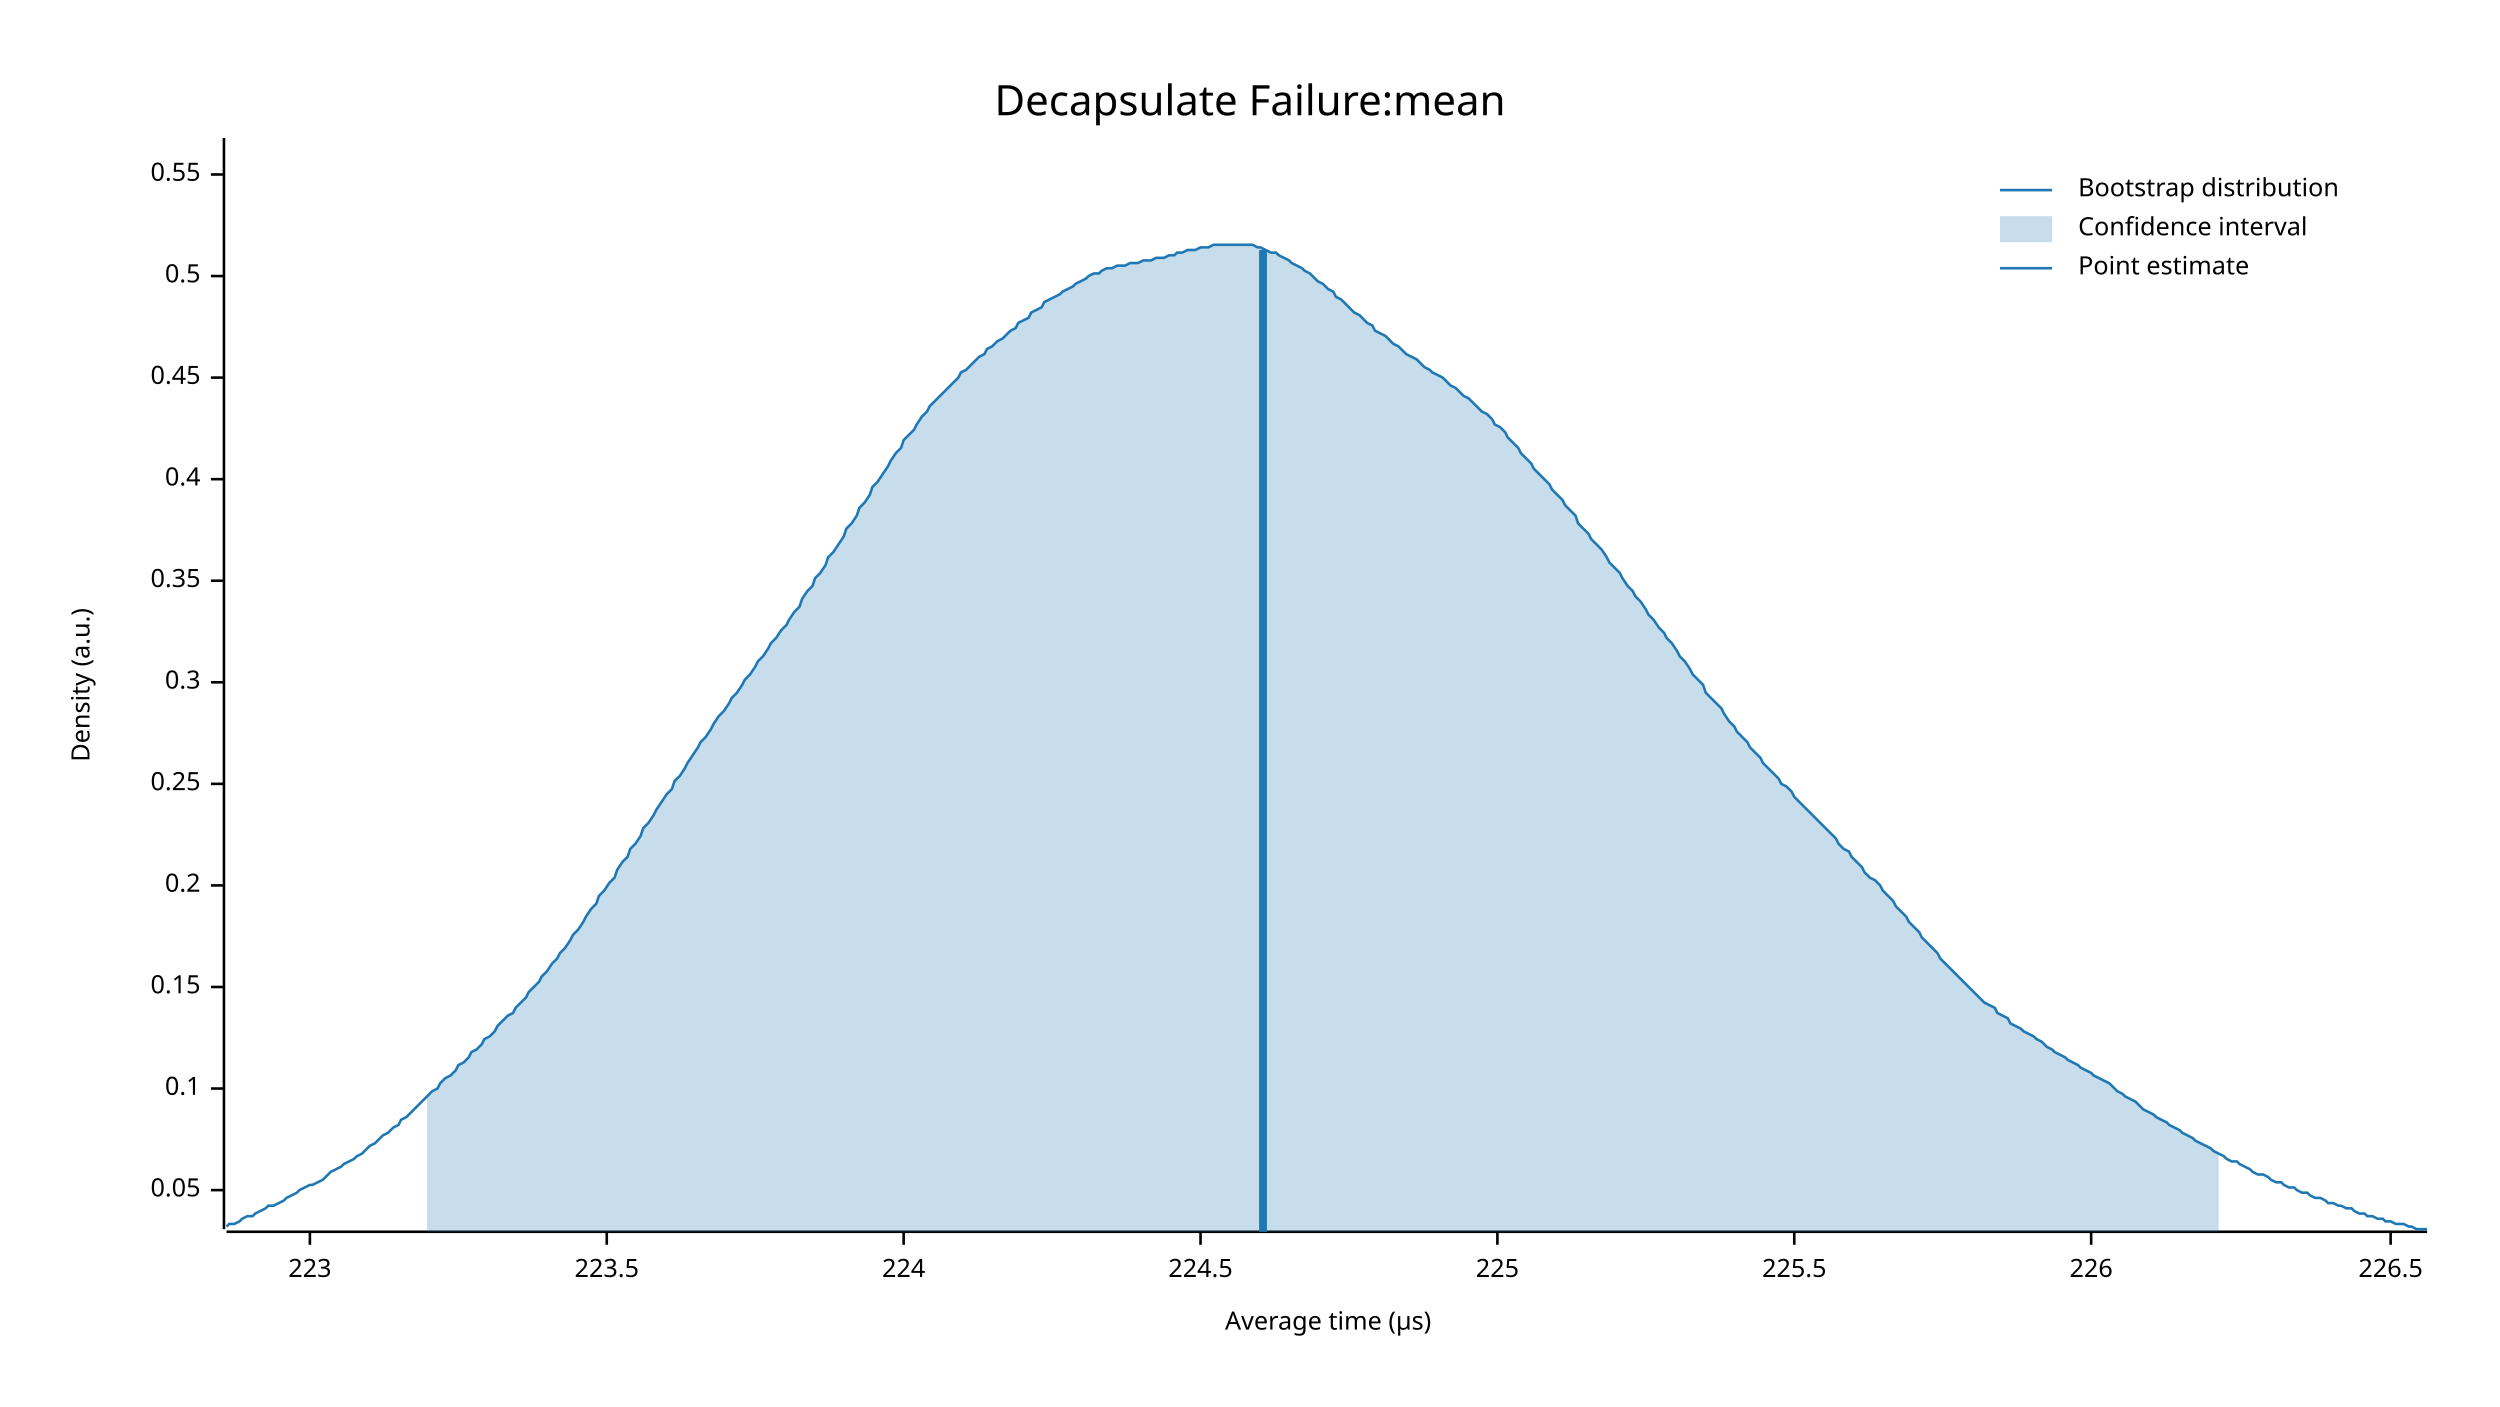
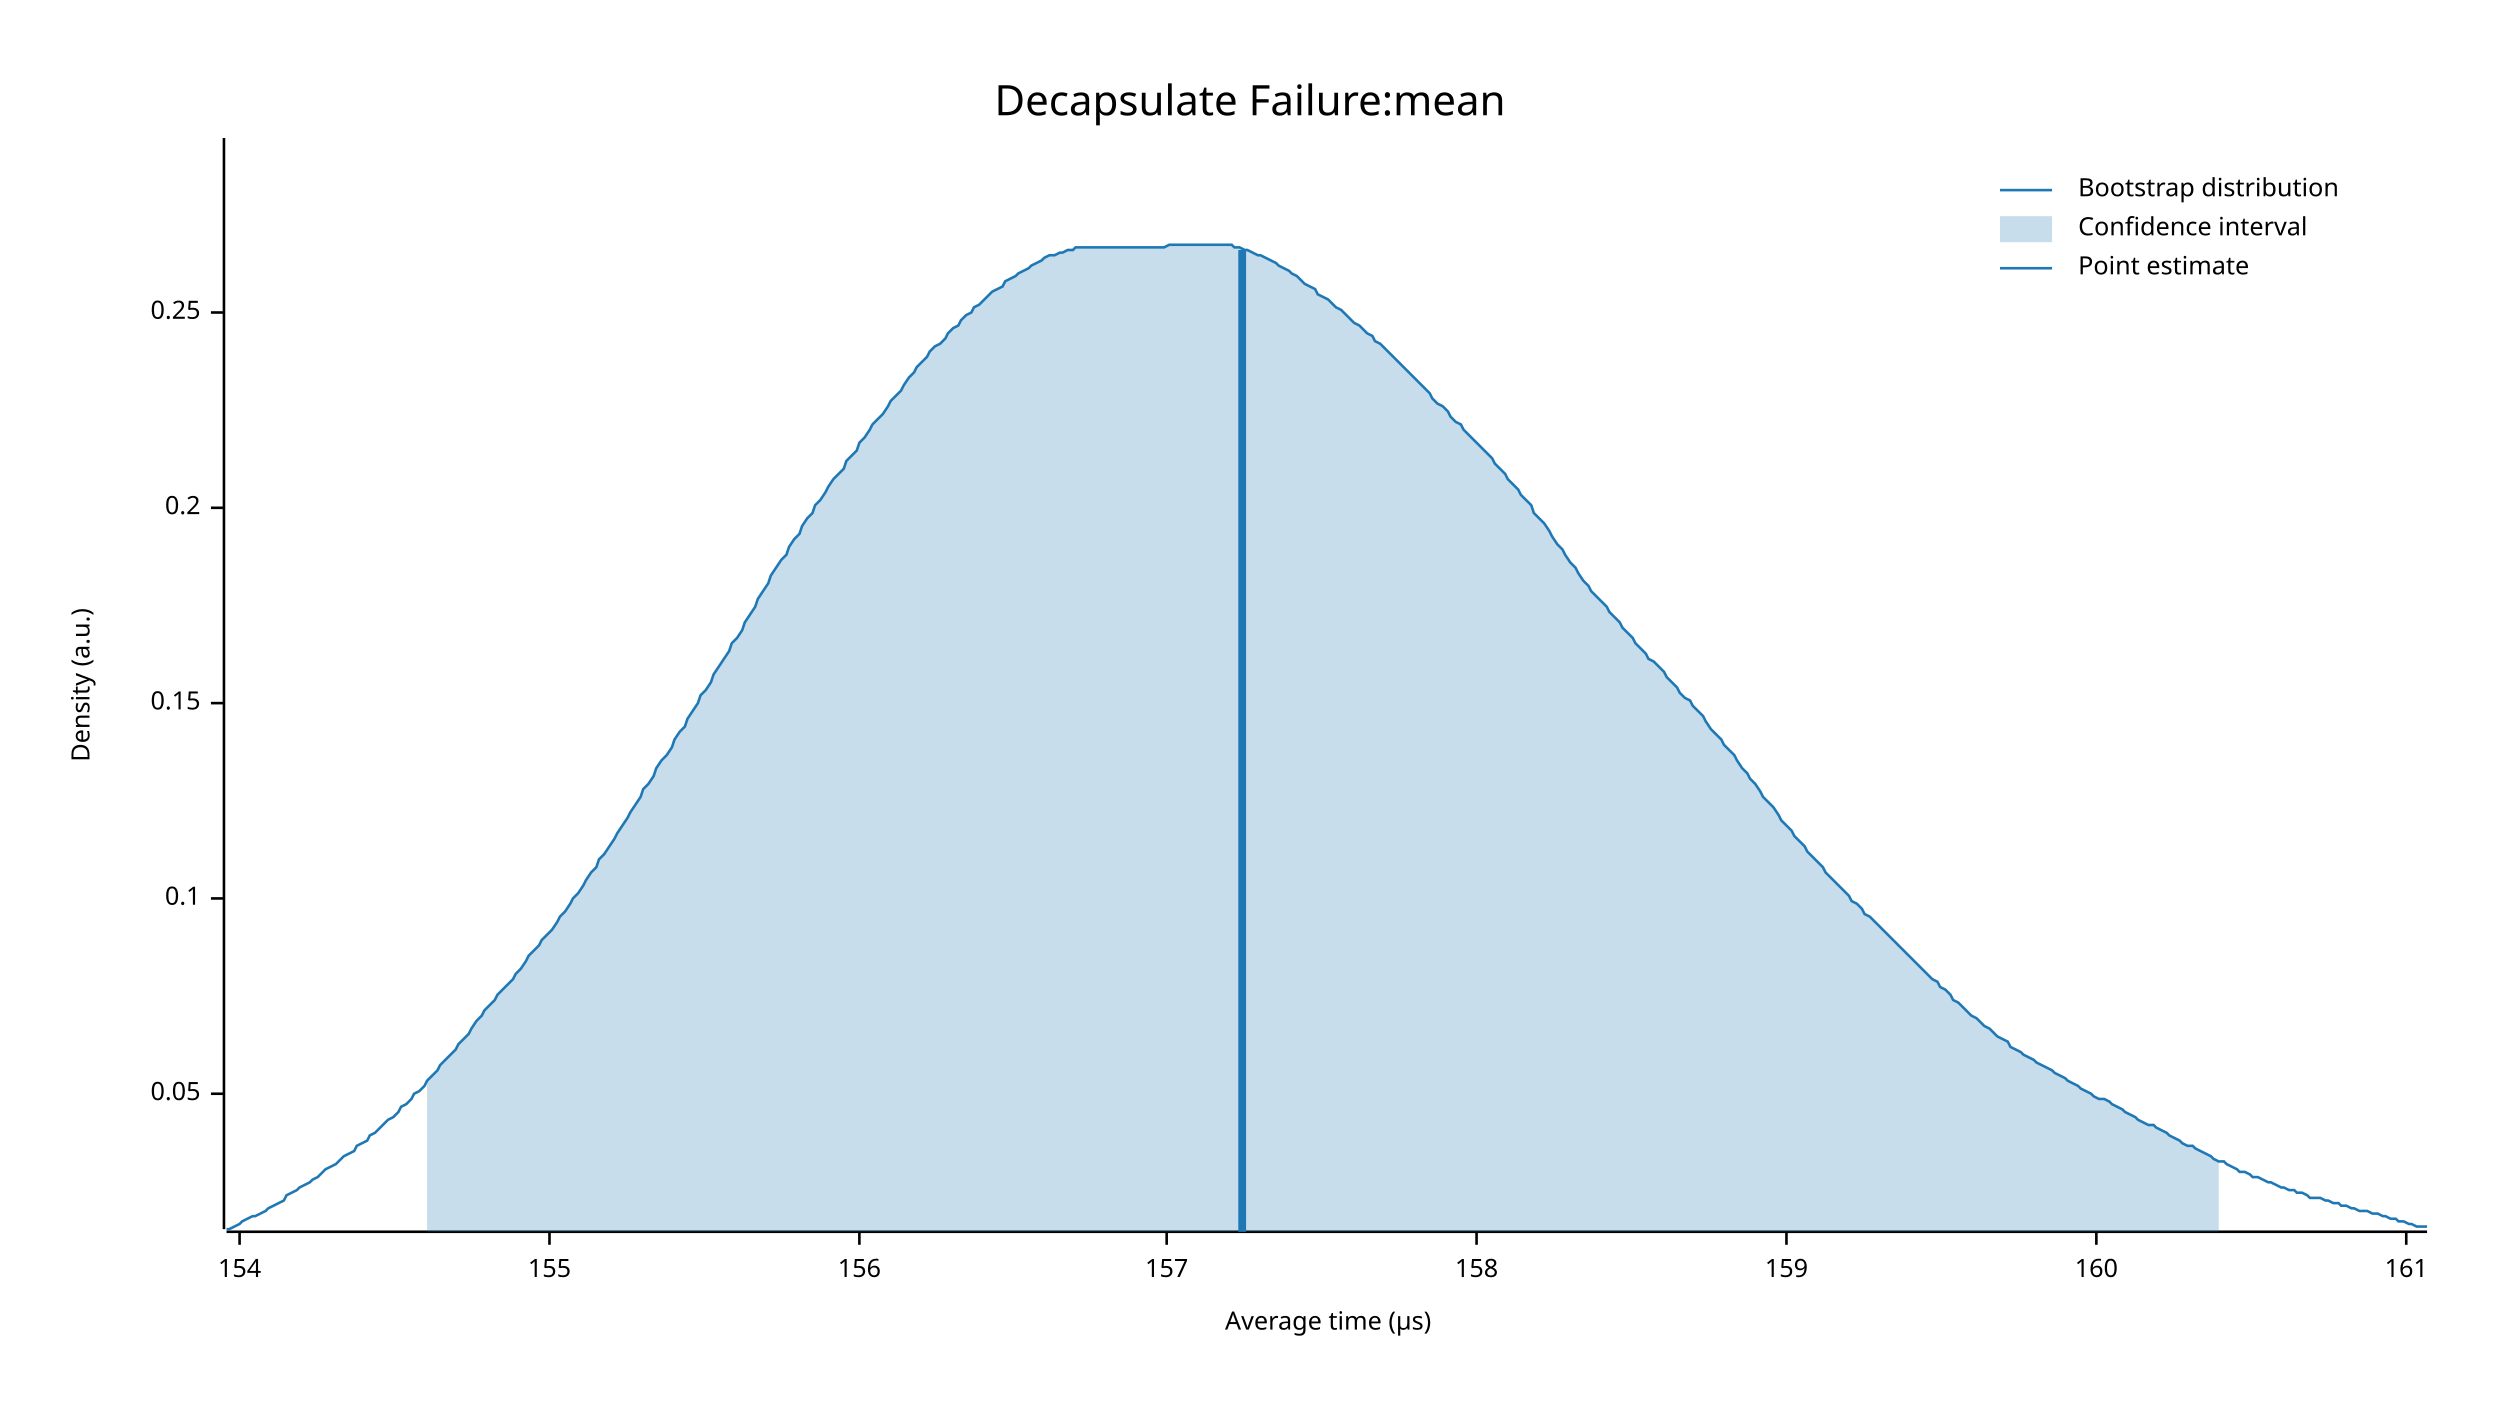
<svg xmlns="http://www.w3.org/2000/svg" width="960" height="540" viewBox="0 0 960 540">
  <text x="480" y="32" dy="0.76em" text-anchor="middle" font-family="sans-serif" font-size="16.129" opacity="1" fill="#000000">
Decapsulate Failure:mean
</text>
  <text x="27" y="263" dy="0.76em" text-anchor="middle" font-family="sans-serif" font-size="9.677" opacity="1" fill="#000000" transform="rotate(270, 27, 263)">
Density (a.u.)
</text>
  <text x="510" y="513" dy="-0.5ex" text-anchor="middle" font-family="sans-serif" font-size="9.677" opacity="1" fill="#000000">
Average time (µs)
</text>
  <polyline fill="none" opacity="1" stroke="#000000" stroke-width="1" points="86,53 86,472 " />
-   <text x="77" y="457" dy="0.5ex" text-anchor="end" font-family="sans-serif" font-size="9.677" opacity="1" fill="#000000">
+   <text x="77" y="420" dy="0.5ex" text-anchor="end" font-family="sans-serif" font-size="9.677" opacity="1" fill="#000000">
0.05
</text>
-   <polyline fill="none" opacity="1" stroke="#000000" stroke-width="1" points="81,457 86,457 " />
-   <text x="77" y="418" dy="0.5ex" text-anchor="end" font-family="sans-serif" font-size="9.677" opacity="1" fill="#000000">
+   <polyline fill="none" opacity="1" stroke="#000000" stroke-width="1" points="81,420 86,420 " />
+   <text x="77" y="345" dy="0.5ex" text-anchor="end" font-family="sans-serif" font-size="9.677" opacity="1" fill="#000000">
0.1
</text>
-   <polyline fill="none" opacity="1" stroke="#000000" stroke-width="1" points="81,418 86,418 " />
-   <text x="77" y="379" dy="0.5ex" text-anchor="end" font-family="sans-serif" font-size="9.677" opacity="1" fill="#000000">
+   <polyline fill="none" opacity="1" stroke="#000000" stroke-width="1" points="81,345 86,345 " />
+   <text x="77" y="270" dy="0.5ex" text-anchor="end" font-family="sans-serif" font-size="9.677" opacity="1" fill="#000000">
0.15
</text>
-   <polyline fill="none" opacity="1" stroke="#000000" stroke-width="1" points="81,379 86,379 " />
-   <text x="77" y="340" dy="0.5ex" text-anchor="end" font-family="sans-serif" font-size="9.677" opacity="1" fill="#000000">
+   <polyline fill="none" opacity="1" stroke="#000000" stroke-width="1" points="81,270 86,270 " />
+   <text x="77" y="195" dy="0.5ex" text-anchor="end" font-family="sans-serif" font-size="9.677" opacity="1" fill="#000000">
0.2
</text>
-   <polyline fill="none" opacity="1" stroke="#000000" stroke-width="1" points="81,340 86,340 " />
-   <text x="77" y="301" dy="0.5ex" text-anchor="end" font-family="sans-serif" font-size="9.677" opacity="1" fill="#000000">
+   <polyline fill="none" opacity="1" stroke="#000000" stroke-width="1" points="81,195 86,195 " />
+   <text x="77" y="120" dy="0.5ex" text-anchor="end" font-family="sans-serif" font-size="9.677" opacity="1" fill="#000000">
0.25
</text>
-   <polyline fill="none" opacity="1" stroke="#000000" stroke-width="1" points="81,301 86,301 " />
-   <text x="77" y="262" dy="0.5ex" text-anchor="end" font-family="sans-serif" font-size="9.677" opacity="1" fill="#000000">
- 0.3
+   <polyline fill="none" opacity="1" stroke="#000000" stroke-width="1" points="81,120 86,120 " />
+   <polyline fill="none" opacity="1" stroke="#000000" stroke-width="1" points="87,473 932,473 " />
+   <text x="92" y="483" dy="0.76em" text-anchor="middle" font-family="sans-serif" font-size="9.677" opacity="1" fill="#000000">
+ 154
</text>
-   <polyline fill="none" opacity="1" stroke="#000000" stroke-width="1" points="81,262 86,262 " />
-   <text x="77" y="223" dy="0.5ex" text-anchor="end" font-family="sans-serif" font-size="9.677" opacity="1" fill="#000000">
- 0.35
+   <polyline fill="none" opacity="1" stroke="#000000" stroke-width="1" points="92,473 92,478 " />
+   <text x="211" y="483" dy="0.76em" text-anchor="middle" font-family="sans-serif" font-size="9.677" opacity="1" fill="#000000">
+ 155
</text>
-   <polyline fill="none" opacity="1" stroke="#000000" stroke-width="1" points="81,223 86,223 " />
-   <text x="77" y="184" dy="0.5ex" text-anchor="end" font-family="sans-serif" font-size="9.677" opacity="1" fill="#000000">
- 0.4
+   <polyline fill="none" opacity="1" stroke="#000000" stroke-width="1" points="211,473 211,478 " />
+   <text x="330" y="483" dy="0.76em" text-anchor="middle" font-family="sans-serif" font-size="9.677" opacity="1" fill="#000000">
+ 156
</text>
-   <polyline fill="none" opacity="1" stroke="#000000" stroke-width="1" points="81,184 86,184 " />
-   <text x="77" y="145" dy="0.5ex" text-anchor="end" font-family="sans-serif" font-size="9.677" opacity="1" fill="#000000">
- 0.45
+   <polyline fill="none" opacity="1" stroke="#000000" stroke-width="1" points="330,473 330,478 " />
+   <text x="448" y="483" dy="0.76em" text-anchor="middle" font-family="sans-serif" font-size="9.677" opacity="1" fill="#000000">
+ 157
</text>
-   <polyline fill="none" opacity="1" stroke="#000000" stroke-width="1" points="81,145 86,145 " />
-   <text x="77" y="106" dy="0.5ex" text-anchor="end" font-family="sans-serif" font-size="9.677" opacity="1" fill="#000000">
- 0.5
+   <polyline fill="none" opacity="1" stroke="#000000" stroke-width="1" points="448,473 448,478 " />
+   <text x="567" y="483" dy="0.76em" text-anchor="middle" font-family="sans-serif" font-size="9.677" opacity="1" fill="#000000">
+ 158
</text>
-   <polyline fill="none" opacity="1" stroke="#000000" stroke-width="1" points="81,106 86,106 " />
-   <text x="77" y="67" dy="0.5ex" text-anchor="end" font-family="sans-serif" font-size="9.677" opacity="1" fill="#000000">
- 0.55
+   <polyline fill="none" opacity="1" stroke="#000000" stroke-width="1" points="567,473 567,478 " />
+   <text x="686" y="483" dy="0.76em" text-anchor="middle" font-family="sans-serif" font-size="9.677" opacity="1" fill="#000000">
+ 159
</text>
-   <polyline fill="none" opacity="1" stroke="#000000" stroke-width="1" points="81,67 86,67 " />
-   <polyline fill="none" opacity="1" stroke="#000000" stroke-width="1" points="87,473 932,473 " />
-   <text x="119" y="483" dy="0.76em" text-anchor="middle" font-family="sans-serif" font-size="9.677" opacity="1" fill="#000000">
- 223
+   <polyline fill="none" opacity="1" stroke="#000000" stroke-width="1" points="686,473 686,478 " />
+   <text x="805" y="483" dy="0.76em" text-anchor="middle" font-family="sans-serif" font-size="9.677" opacity="1" fill="#000000">
+ 160
</text>
-   <polyline fill="none" opacity="1" stroke="#000000" stroke-width="1" points="119,473 119,478 " />
-   <text x="233" y="483" dy="0.76em" text-anchor="middle" font-family="sans-serif" font-size="9.677" opacity="1" fill="#000000">
- 223.5
+   <polyline fill="none" opacity="1" stroke="#000000" stroke-width="1" points="805,473 805,478 " />
+   <text x="924" y="483" dy="0.76em" text-anchor="middle" font-family="sans-serif" font-size="9.677" opacity="1" fill="#000000">
+ 161
</text>
-   <polyline fill="none" opacity="1" stroke="#000000" stroke-width="1" points="233,473 233,478 " />
-   <text x="347" y="483" dy="0.76em" text-anchor="middle" font-family="sans-serif" font-size="9.677" opacity="1" fill="#000000">
- 224
- </text>
-   <polyline fill="none" opacity="1" stroke="#000000" stroke-width="1" points="347,473 347,478 " />
-   <text x="461" y="483" dy="0.76em" text-anchor="middle" font-family="sans-serif" font-size="9.677" opacity="1" fill="#000000">
- 224.5
- </text>
-   <polyline fill="none" opacity="1" stroke="#000000" stroke-width="1" points="461,473 461,478 " />
-   <text x="575" y="483" dy="0.76em" text-anchor="middle" font-family="sans-serif" font-size="9.677" opacity="1" fill="#000000">
- 225
- </text>
-   <polyline fill="none" opacity="1" stroke="#000000" stroke-width="1" points="575,473 575,478 " />
-   <text x="689" y="483" dy="0.76em" text-anchor="middle" font-family="sans-serif" font-size="9.677" opacity="1" fill="#000000">
- 225.5
- </text>
-   <polyline fill="none" opacity="1" stroke="#000000" stroke-width="1" points="689,473 689,478 " />
-   <text x="803" y="483" dy="0.76em" text-anchor="middle" font-family="sans-serif" font-size="9.677" opacity="1" fill="#000000">
- 226
- </text>
-   <polyline fill="none" opacity="1" stroke="#000000" stroke-width="1" points="803,473 803,478 " />
-   <text x="918" y="483" dy="0.76em" text-anchor="middle" font-family="sans-serif" font-size="9.677" opacity="1" fill="#000000">
- 226.5
- </text>
-   <polyline fill="none" opacity="1" stroke="#000000" stroke-width="1" points="918,473 918,478 " />
-   <polyline fill="none" opacity="1" stroke="#1F78B4" stroke-width="1" points="87,471 88,470 90,470 92,469 93,468 95,467 97,467 98,466 100,465 102,464 103,463 105,463 107,462 109,461 110,460 112,459 114,458 115,457 117,456 119,455 120,455 122,454 124,453 125,452 127,450 129,449 131,448 132,447 134,446 136,445 137,444 139,443 141,441 142,440 144,439 146,437 147,436 149,435 151,433 153,432 154,430 156,429 158,427 159,426 161,424 163,422 164,421 166,419 168,418 169,416 171,414 173,413 175,411 176,409 178,408 180,406 181,404 183,403 185,401 186,399 188,398 190,396 191,394 193,392 195,390 197,389 198,387 200,385 202,383 203,381 205,379 207,377 208,375 210,373 212,370 214,368 215,366 217,364 219,361 220,359 222,357 224,354 225,352 227,349 229,347 230,344 232,342 234,339 236,337 237,334 239,331 241,329 242,326 244,324 246,321 247,318 249,316 251,313 252,311 254,308 256,305 258,303 259,300 261,298 263,295 264,293 266,290 268,287 269,285 271,283 273,280 274,278 276,275 278,273 280,270 281,268 283,266 285,263 286,261 288,259 290,256 291,254 293,252 295,249 296,247 298,245 300,242 302,240 303,238 305,235 307,233 308,230 310,227 312,225 313,222 315,220 317,217 318,214 320,212 322,209 324,206 325,203 327,201 329,198 330,195 332,193 334,190 335,187 337,185 339,182 341,179 342,177 344,174 346,172 347,169 349,167 351,165 352,163 354,160 356,158 357,156 359,154 361,152 363,150 364,149 366,147 368,145 369,143 371,142 373,140 374,139 376,137 378,136 379,134 381,133 383,131 385,130 386,129 388,127 390,126 391,124 393,123 395,122 396,120 398,119 400,118 401,116 403,115 405,114 407,113 408,112 410,111 412,110 413,109 415,108 417,107 418,106 420,105 422,105 423,104 425,103 427,103 429,102 430,102 432,102 434,101 435,101 437,101 439,100 440,100 442,100 444,99 445,99 447,99 449,98 451,98 452,97 454,97 456,96 457,96 459,96 461,95 462,95 464,95 466,94 468,94 469,94 471,94 473,94 474,94 476,94 478,94 479,94 481,94 483,95 484,95 486,96 488,97 490,97 491,98 493,99 495,100 496,101 498,102 500,103 501,104 503,105 505,107 506,108 508,109 510,111 512,112 513,114 515,115 517,117 518,118 520,120 522,121 523,122 525,124 527,125 528,127 530,128 532,129 534,131 535,132 537,133 539,135 540,136 542,137 544,138 545,139 547,141 549,142 550,143 552,144 554,145 556,147 557,148 559,149 561,151 562,152 564,153 566,155 567,156 569,158 571,159 573,161 574,163 576,164 578,166 579,168 581,170 583,172 584,174 586,176 588,178 589,180 591,182 593,184 595,186 596,188 598,190 600,192 601,194 603,196 605,198 606,201 608,203 610,205 611,207 613,209 615,211 617,214 618,216 620,218 622,220 623,222 625,225 627,227 628,229 630,231 632,234 633,236 635,238 637,241 639,243 640,245 642,247 644,250 645,252 647,254 649,257 650,259 652,261 654,263 655,266 657,268 659,270 661,272 662,274 664,277 666,279 667,281 669,283 671,285 672,287 674,289 676,291 677,293 679,295 681,297 683,299 684,301 686,302 688,304 689,306 691,308 693,310 694,311 696,313 698,315 700,317 701,318 703,320 705,322 706,324 708,326 710,327 711,329 713,331 715,333 716,335 718,337 720,338 722,340 723,342 725,344 727,346 728,348 730,350 732,352 733,354 735,356 737,358 738,360 740,362 742,364 744,366 745,368 747,370 749,372 750,373 752,375 754,377 755,378 757,380 759,382 760,383 762,385 764,386 766,387 767,389 769,390 771,391 772,393 774,394 776,395 777,396 779,397 781,398 782,399 784,400 786,402 788,403 789,404 791,405 793,406 794,407 796,408 798,409 799,410 801,411 803,412 804,413 806,414 808,415 810,416 811,417 813,419 815,420 816,421 818,422 820,423 821,424 823,426 825,427 827,428 828,429 830,430 832,431 833,432 835,433 837,434 838,435 840,436 842,437 843,438 845,439 847,440 849,441 850,442 852,443 854,444 855,445 857,446 859,446 860,447 862,448 864,449 865,450 867,451 869,451 871,452 872,453 874,454 876,454 877,455 879,456 881,456 882,457 884,458 886,458 887,459 889,460 891,460 893,461 894,462 896,462 898,463 899,463 901,464 903,464 904,465 906,466 908,466 909,467 911,467 913,468 915,468 916,469 918,469 920,470 921,470 923,470 925,471 926,471 928,472 930,472 932,472 " />
-   <polygon opacity="0.25" fill="#1F78B4" points="164,421 166,419 168,418 169,416 171,414 173,413 175,411 176,409 178,408 180,406 181,404 183,403 185,401 186,399 188,398 190,396 191,394 193,392 195,390 197,389 198,387 200,385 202,383 203,381 205,379 207,377 208,375 210,373 212,370 214,368 215,366 217,364 219,361 220,359 222,357 224,354 225,352 227,349 229,347 230,344 232,342 234,339 236,337 237,334 239,331 241,329 242,326 244,324 246,321 247,318 249,316 251,313 252,311 254,308 256,305 258,303 259,300 261,298 263,295 264,293 266,290 268,287 269,285 271,283 273,280 274,278 276,275 278,273 280,270 281,268 283,266 285,263 286,261 288,259 290,256 291,254 293,252 295,249 296,247 298,245 300,242 302,240 303,238 305,235 307,233 308,230 310,227 312,225 313,222 315,220 317,217 318,214 320,212 322,209 324,206 325,203 327,201 329,198 330,195 332,193 334,190 335,187 337,185 339,182 341,179 342,177 344,174 346,172 347,169 349,167 351,165 352,163 354,160 356,158 357,156 359,154 361,152 363,150 364,149 366,147 368,145 369,143 371,142 373,140 374,139 376,137 378,136 379,134 381,133 383,131 385,130 386,129 388,127 390,126 391,124 393,123 395,122 396,120 398,119 400,118 401,116 403,115 405,114 407,113 408,112 410,111 412,110 413,109 415,108 417,107 418,106 420,105 422,105 423,104 425,103 427,103 429,102 430,102 432,102 434,101 435,101 437,101 439,100 440,100 442,100 444,99 445,99 447,99 449,98 451,98 452,97 454,97 456,96 457,96 459,96 461,95 462,95 464,95 466,94 468,94 469,94 471,94 473,94 474,94 476,94 478,94 479,94 481,94 483,95 484,95 486,96 488,97 490,97 491,98 493,99 495,100 496,101 498,102 500,103 501,104 503,105 505,107 506,108 508,109 510,111 512,112 513,114 515,115 517,117 518,118 520,120 522,121 523,122 525,124 527,125 528,127 530,128 532,129 534,131 535,132 537,133 539,135 540,136 542,137 544,138 545,139 547,141 549,142 550,143 552,144 554,145 556,147 557,148 559,149 561,151 562,152 564,153 566,155 567,156 569,158 571,159 573,161 574,163 576,164 578,166 579,168 581,170 583,172 584,174 586,176 588,178 589,180 591,182 593,184 595,186 596,188 598,190 600,192 601,194 603,196 605,198 606,201 608,203 610,205 611,207 613,209 615,211 617,214 618,216 620,218 622,220 623,222 625,225 627,227 628,229 630,231 632,234 633,236 635,238 637,241 639,243 640,245 642,247 644,250 645,252 647,254 649,257 650,259 652,261 654,263 655,266 657,268 659,270 661,272 662,274 664,277 666,279 667,281 669,283 671,285 672,287 674,289 676,291 677,293 679,295 681,297 683,299 684,301 686,302 688,304 689,306 691,308 693,310 694,311 696,313 698,315 700,317 701,318 703,320 705,322 706,324 708,326 710,327 711,329 713,331 715,333 716,335 718,337 720,338 722,340 723,342 725,344 727,346 728,348 730,350 732,352 733,354 735,356 737,358 738,360 740,362 742,364 744,366 745,368 747,370 749,372 750,373 752,375 754,377 755,378 757,380 759,382 760,383 762,385 764,386 766,387 767,389 769,390 771,391 772,393 774,394 776,395 777,396 779,397 781,398 782,399 784,400 786,402 788,403 789,404 791,405 793,406 794,407 796,408 798,409 799,410 801,411 803,412 804,413 806,414 808,415 810,416 811,417 813,419 815,420 816,421 818,422 820,423 821,424 823,426 825,427 827,428 828,429 830,430 832,431 833,432 835,433 837,434 838,435 840,436 842,437 843,438 845,439 847,440 849,441 850,442 852,443 852,473 164,473 " />
-   <polyline fill="none" opacity="1" stroke="#1F78B4" stroke-width="3" points="485,473 485,96 " />
+   <polyline fill="none" opacity="1" stroke="#000000" stroke-width="1" points="924,473 924,478 " />
+   <polyline fill="none" opacity="1" stroke="#1F78B4" stroke-width="1" points="87,472 88,472 90,471 92,470 93,469 95,468 97,467 98,467 100,466 102,465 103,464 105,463 107,462 109,461 110,459 112,458 114,457 115,456 117,455 119,454 120,453 122,452 124,450 125,449 127,448 129,447 131,445 132,444 134,443 136,442 137,440 139,439 141,438 142,436 144,435 146,433 147,432 149,430 151,429 153,427 154,425 156,424 158,422 159,420 161,419 163,417 164,415 166,413 168,411 169,409 171,407 173,405 175,403 176,401 178,399 180,397 181,395 183,392 185,390 186,388 188,386 190,384 191,382 193,380 195,378 197,376 198,374 200,372 202,369 203,367 205,365 207,363 208,361 210,359 212,357 214,354 215,352 217,350 219,347 220,345 222,343 224,340 225,338 227,335 229,333 230,330 232,328 234,325 236,322 237,320 239,317 241,314 242,312 244,309 246,306 247,303 249,301 251,298 252,295 254,292 256,290 258,287 259,284 261,281 263,279 264,276 266,273 268,270 269,267 271,265 273,262 274,259 276,256 278,253 280,250 281,247 283,245 285,242 286,239 288,236 290,233 291,230 293,227 295,224 296,221 298,218 300,215 302,213 303,210 305,207 307,205 308,202 310,199 312,197 313,194 315,192 317,189 318,187 320,184 322,182 324,180 325,177 327,175 329,173 330,170 332,168 334,165 335,163 337,161 339,159 341,156 342,154 344,152 346,150 347,148 349,145 351,143 352,141 354,139 356,137 357,135 359,133 361,132 363,130 364,128 366,126 368,125 369,123 371,121 373,120 374,118 376,117 378,115 379,114 381,112 383,111 385,110 386,108 388,107 390,106 391,105 393,104 395,103 396,102 398,101 400,100 401,99 403,98 405,98 407,97 408,97 410,96 412,96 413,95 415,95 417,95 418,95 420,95 422,95 423,95 425,95 427,95 429,95 430,95 432,95 434,95 435,95 437,95 439,95 440,95 442,95 444,95 445,95 447,95 449,94 451,94 452,94 454,94 456,94 457,94 459,94 461,94 462,94 464,94 466,94 468,94 469,94 471,94 473,94 474,95 476,95 478,96 479,96 481,97 483,98 484,98 486,99 488,100 490,101 491,102 493,103 495,104 496,105 498,106 500,108 501,109 503,110 505,111 506,113 508,114 510,115 512,117 513,118 515,119 517,121 518,122 520,124 522,125 523,126 525,128 527,129 528,131 530,132 532,134 534,136 535,137 537,139 539,141 540,142 542,144 544,146 545,147 547,149 549,151 550,153 552,155 554,156 556,158 557,160 559,162 561,163 562,165 564,167 566,169 567,170 569,172 571,174 573,176 574,178 576,180 578,182 579,184 581,186 583,188 584,190 586,192 588,194 589,197 591,199 593,201 595,204 596,206 598,209 600,211 601,213 603,216 605,218 606,220 608,223 610,225 611,227 613,229 615,231 617,233 618,235 620,237 622,239 623,241 625,243 627,245 628,247 630,249 632,251 633,253 635,254 637,256 639,258 640,260 642,262 644,264 645,266 647,268 649,269 650,271 652,273 654,275 655,277 657,280 659,282 661,284 662,286 664,288 666,290 667,292 669,295 671,297 672,299 674,301 676,304 677,306 679,308 681,310 683,313 684,315 686,317 688,319 689,321 691,323 693,325 694,327 696,329 698,331 700,333 701,335 703,337 705,339 706,340 708,342 710,344 711,346 713,347 715,349 716,351 718,352 720,354 722,356 723,357 725,359 727,361 728,362 730,364 732,366 733,367 735,369 737,371 738,372 740,374 742,376 744,377 745,379 747,380 749,382 750,384 752,385 754,387 755,388 757,390 759,391 760,392 762,394 764,395 766,397 767,398 769,399 771,400 772,402 774,403 776,404 777,405 779,406 781,407 782,408 784,409 786,410 788,411 789,412 791,413 793,414 794,415 796,416 798,417 799,418 801,419 803,420 804,421 806,422 808,422 810,423 811,424 813,425 815,426 816,427 818,428 820,429 821,430 823,431 825,432 827,432 828,433 830,434 832,435 833,436 835,437 837,438 838,439 840,440 842,440 843,441 845,442 847,443 849,444 850,445 852,446 854,446 855,447 857,448 859,449 860,450 862,450 864,451 865,452 867,452 869,453 871,454 872,454 874,455 876,456 877,456 879,457 881,457 882,458 884,458 886,459 887,460 889,460 891,460 893,461 894,461 896,462 898,462 899,463 901,463 903,464 904,464 906,465 908,465 909,465 911,466 913,466 915,467 916,467 918,468 920,468 921,469 923,469 925,470 926,470 928,471 930,471 932,471 " />
+   <polygon opacity="0.25" fill="#1F78B4" points="164,415 166,413 168,411 169,409 171,407 173,405 175,403 176,401 178,399 180,397 181,395 183,392 185,390 186,388 188,386 190,384 191,382 193,380 195,378 197,376 198,374 200,372 202,369 203,367 205,365 207,363 208,361 210,359 212,357 214,354 215,352 217,350 219,347 220,345 222,343 224,340 225,338 227,335 229,333 230,330 232,328 234,325 236,322 237,320 239,317 241,314 242,312 244,309 246,306 247,303 249,301 251,298 252,295 254,292 256,290 258,287 259,284 261,281 263,279 264,276 266,273 268,270 269,267 271,265 273,262 274,259 276,256 278,253 280,250 281,247 283,245 285,242 286,239 288,236 290,233 291,230 293,227 295,224 296,221 298,218 300,215 302,213 303,210 305,207 307,205 308,202 310,199 312,197 313,194 315,192 317,189 318,187 320,184 322,182 324,180 325,177 327,175 329,173 330,170 332,168 334,165 335,163 337,161 339,159 341,156 342,154 344,152 346,150 347,148 349,145 351,143 352,141 354,139 356,137 357,135 359,133 361,132 363,130 364,128 366,126 368,125 369,123 371,121 373,120 374,118 376,117 378,115 379,114 381,112 383,111 385,110 386,108 388,107 390,106 391,105 393,104 395,103 396,102 398,101 400,100 401,99 403,98 405,98 407,97 408,97 410,96 412,96 413,95 415,95 417,95 418,95 420,95 422,95 423,95 425,95 427,95 429,95 430,95 432,95 434,95 435,95 437,95 439,95 440,95 442,95 444,95 445,95 447,95 449,94 451,94 452,94 454,94 456,94 457,94 459,94 461,94 462,94 464,94 466,94 468,94 469,94 471,94 473,94 474,95 476,95 478,96 479,96 481,97 483,98 484,98 486,99 488,100 490,101 491,102 493,103 495,104 496,105 498,106 500,108 501,109 503,110 505,111 506,113 508,114 510,115 512,117 513,118 515,119 517,121 518,122 520,124 522,125 523,126 525,128 527,129 528,131 530,132 532,134 534,136 535,137 537,139 539,141 540,142 542,144 544,146 545,147 547,149 549,151 550,153 552,155 554,156 556,158 557,160 559,162 561,163 562,165 564,167 566,169 567,170 569,172 571,174 573,176 574,178 576,180 578,182 579,184 581,186 583,188 584,190 586,192 588,194 589,197 591,199 593,201 595,204 596,206 598,209 600,211 601,213 603,216 605,218 606,220 608,223 610,225 611,227 613,229 615,231 617,233 618,235 620,237 622,239 623,241 625,243 627,245 628,247 630,249 632,251 633,253 635,254 637,256 639,258 640,260 642,262 644,264 645,266 647,268 649,269 650,271 652,273 654,275 655,277 657,280 659,282 661,284 662,286 664,288 666,290 667,292 669,295 671,297 672,299 674,301 676,304 677,306 679,308 681,310 683,313 684,315 686,317 688,319 689,321 691,323 693,325 694,327 696,329 698,331 700,333 701,335 703,337 705,339 706,340 708,342 710,344 711,346 713,347 715,349 716,351 718,352 720,354 722,356 723,357 725,359 727,361 728,362 730,364 732,366 733,367 735,369 737,371 738,372 740,374 742,376 744,377 745,379 747,380 749,382 750,384 752,385 754,387 755,388 757,390 759,391 760,392 762,394 764,395 766,397 767,398 769,399 771,400 772,402 774,403 776,404 777,405 779,406 781,407 782,408 784,409 786,410 788,411 789,412 791,413 793,414 794,415 796,416 798,417 799,418 801,419 803,420 804,421 806,422 808,422 810,423 811,424 813,425 815,426 816,427 818,428 820,429 821,430 823,431 825,432 827,432 828,433 830,434 832,435 833,436 835,437 837,438 838,439 840,440 842,440 843,441 845,442 847,443 849,444 850,445 852,446 852,473 164,473 " />
+   <polyline fill="none" opacity="1" stroke="#1F78B4" stroke-width="3" points="477,473 477,96 " />
  <text x="798" y="68" dy="0.76em" text-anchor="start" font-family="sans-serif" font-size="9.677" opacity="1" fill="#000000">
Bootstrap distribution
</text>
  <text x="798" y="83" dy="0.76em" text-anchor="start" font-family="sans-serif" font-size="9.677" opacity="1" fill="#000000">
Confidence interval
</text>
  <text x="798" y="98" dy="0.76em" text-anchor="start" font-family="sans-serif" font-size="9.677" opacity="1" fill="#000000">
Point estimate
</text>
  <polyline fill="none" opacity="1" stroke="#1F78B4" stroke-width="1" points="768,73 788,73 " />
  <rect x="768" y="83" width="20" height="10" opacity="0.25" fill="#1F78B4" stroke="none" />
  <polyline fill="none" opacity="1" stroke="#1F78B4" stroke-width="1" points="768,103 788,103 " />
</svg>
